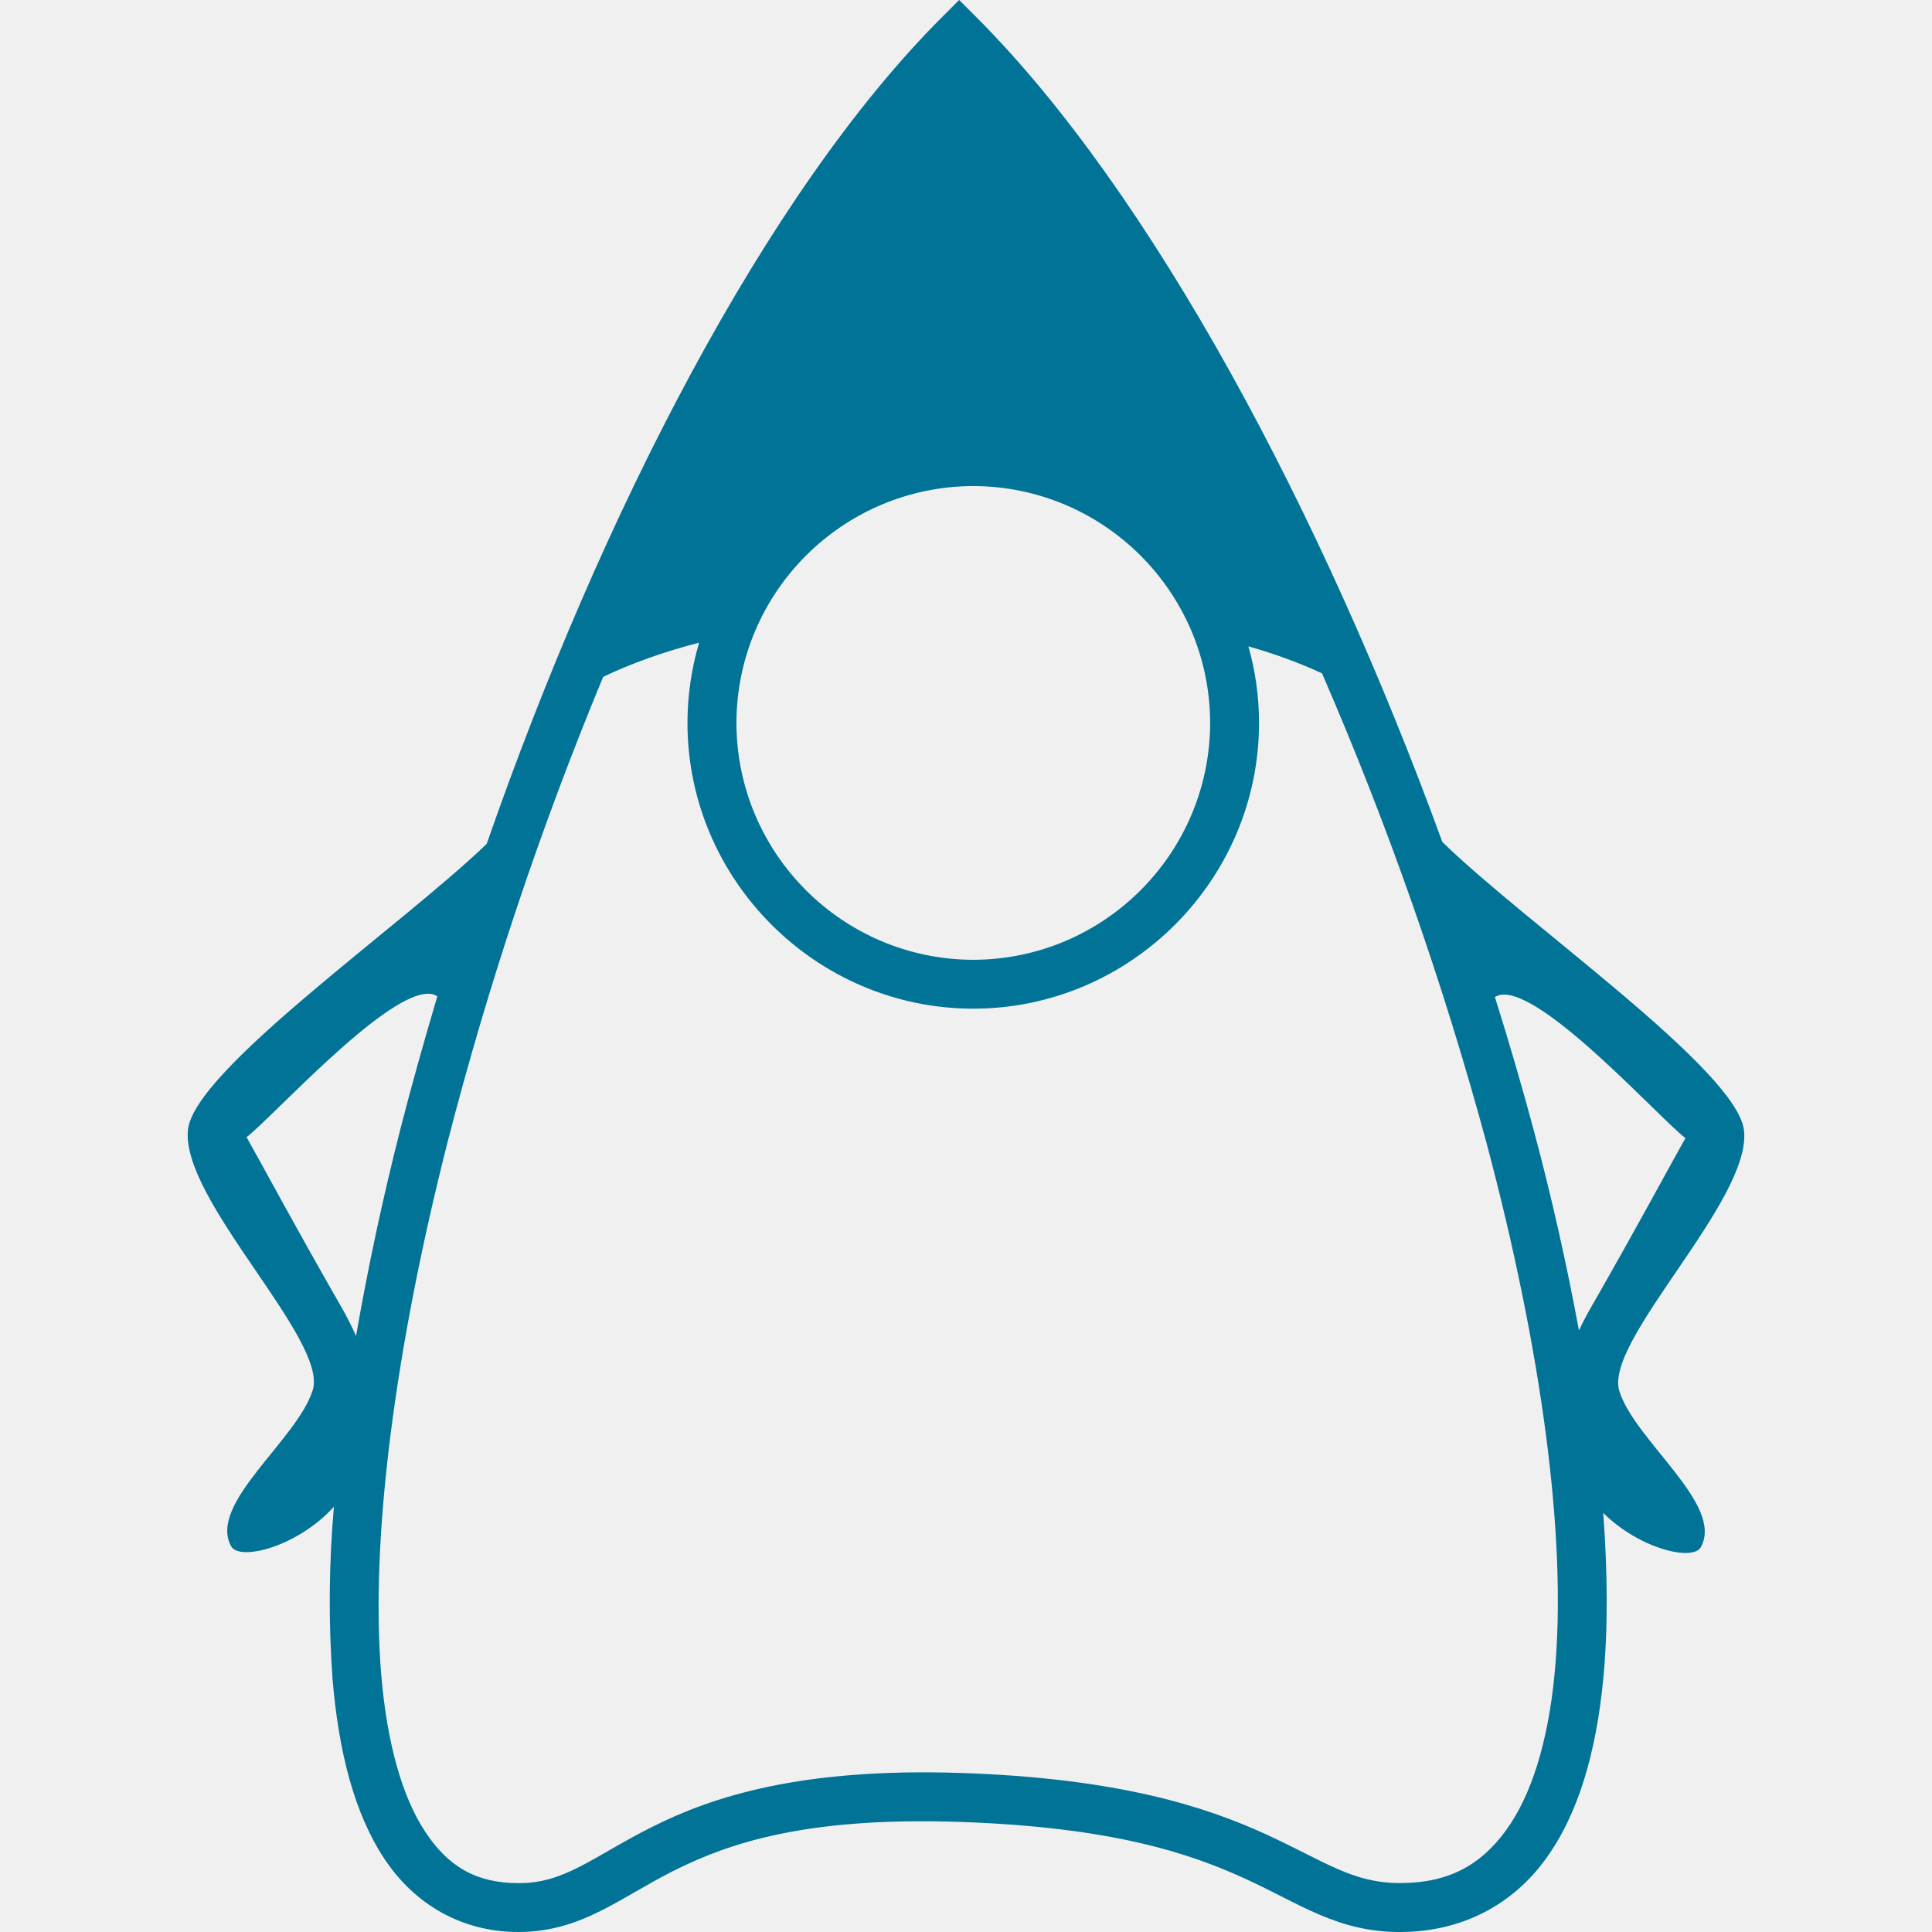
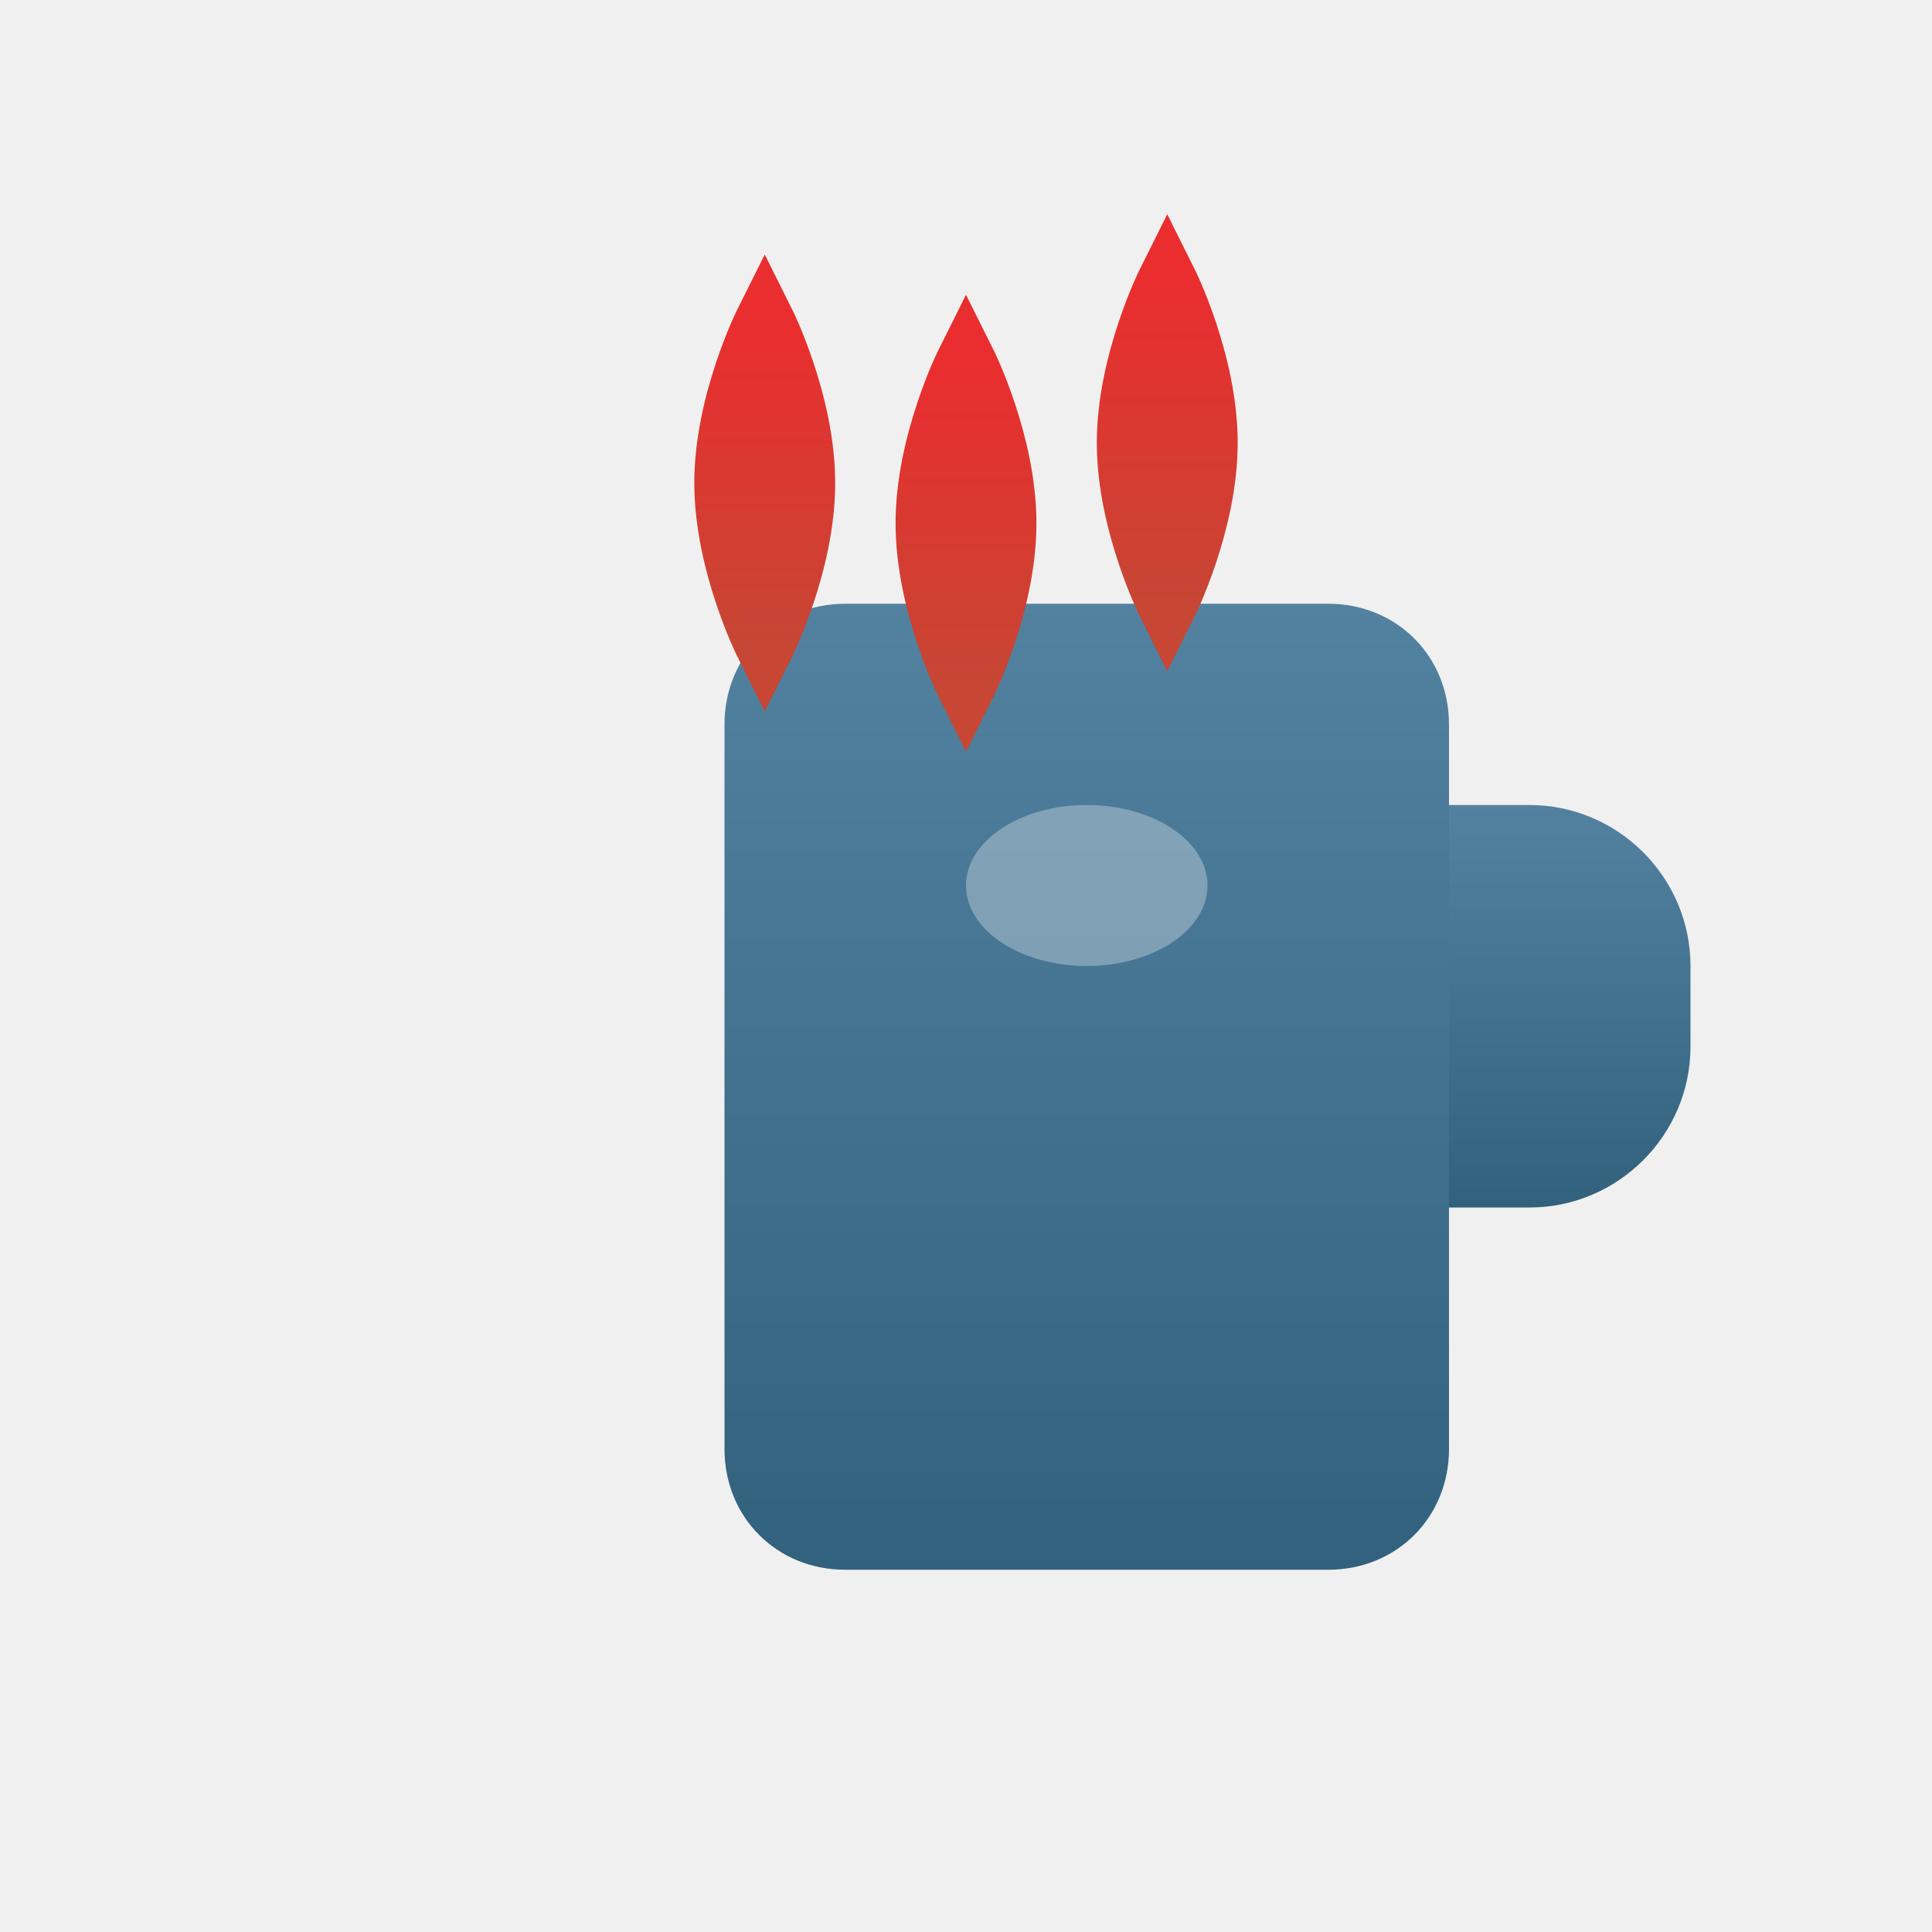
- <svg xmlns="http://www.w3.org/2000/svg" fill="#007396" role="img" viewBox="0 0 24 24">
-   <path d="M11.915 0 11.7.215C9.515 2.4 7.47 6.39 6.046 10.483c-1.064 1.024-3.633 2.81-3.711 3.551-.093.87 1.746 2.611 1.55 3.235-.198.625-1.304 1.408-1.014 1.939.1.188.823.011 1.277-.491a13.389 13.389 0 0 0-.017 2.14c.076.906.27 1.668.643 2.232.372.563.956.911 1.667.911.397 0 .727-.114 1.024-.264.298-.149.571-.33.91-.5.68-.34 1.634-.666 3.53-.604 1.903.062 2.872.39 3.559.704.687.314 1.15.664 1.925.664.767 0 1.395-.336 1.807-.9.412-.563.631-1.33.72-2.24.06-.623.055-1.32 0-2.066.454.45 1.117.604 1.213.424.29-.53-.816-1.314-1.013-1.937-.198-.624 1.642-2.366 1.549-3.236-.08-.748-2.707-2.568-3.748-3.586C16.428 6.374 14.308 2.394 12.13.215zm.175 6.038a2.95 2.95 0 0 1 2.943 2.942 2.95 2.95 0 0 1-2.943 2.943A2.95 2.95 0 0 1 9.148 8.98a2.95 2.95 0 0 1 2.942-2.942zM8.685 7.983a3.515 3.515 0 0 0-.145.997c0 1.951 1.6 3.55 3.55 3.55 1.95 0 3.55-1.598 3.55-3.55 0-.329-.046-.648-.132-.951.334.095.64.208.915.336a42.699 42.699 0 0 1 2.042 5.829c.678 2.545 1.01 4.92.846 6.607-.082.844-.29 1.51-.606 1.94-.315.431-.713.651-1.315.651-.593 0-.932-.27-1.673-.61-.741-.338-1.825-.694-3.792-.758-1.974-.064-3.073.293-3.821.669-.375.188-.659.373-.911.5s-.466.2-.752.2c-.53 0-.876-.209-1.16-.64-.285-.43-.474-1.101-.545-1.948-.141-1.693.176-4.069.823-6.614a43.155 43.155 0 0 1 1.934-5.783c.348-.167.749-.31 1.192-.425zm-3.382 4.362a.216.216 0 0 1 .13.031c-.166.56-.323 1.116-.463 1.665a33.849 33.849 0 0 0-.547 2.555 3.9 3.9 0 0 0-.2-.39c-.58-1.012-.914-1.642-1.16-2.08.315-.24 1.679-1.755 2.24-1.781zm13.394.01c.562.027 1.926 1.543 2.24 1.783-.246.438-.58 1.068-1.16 2.08a4.428 4.428 0 0 0-.163.309 32.354 32.354 0 0 0-.562-2.49 40.579 40.579 0 0 0-.482-1.652.216.216 0 0 1 .127-.03z" />
+ <svg xmlns="http://www.w3.org/2000/svg" viewBox="0 0 48 48">
+   <defs>
+     <linearGradient id="javaRed" x1="0%" y1="0%" x2="0%" y2="100%">
+       <stop offset="0%" style="stop-color:#ea2d2e" />
+       <stop offset="100%" style="stop-color:#c74634" />
+     </linearGradient>
+     <linearGradient id="javaBlue" x1="0%" y1="0%" x2="0%" y2="100%">
+       <stop offset="0%" style="stop-color:#5382a1" />
+       <stop offset="100%" style="stop-color:#32617d" />
+     </linearGradient>
+   </defs>
+   <path fill="url(#javaBlue)" d="M18 36c0 1.7 1.3 3 3 3h12c1.7 0 3-1.3 3-3V18c0-1.7-1.3-3-3-3H21c-1.7 0-3 1.3-3 3v18z" />
+   <path fill="url(#javaBlue)" d="M36 20h2c2.2 0 4 1.8 4 4v2c0 2.2-1.8 4-4 4h-2" />
+   <path fill="url(#javaRed)" stroke="url(#javaRed)" stroke-width="1.5" stroke-linecap="round" d="M23 13c0-2 1-4 1-4s1 2 1 4-1 4-1 4-1-2-1-4z" />
+   <path fill="url(#javaRed)" stroke="url(#javaRed)" stroke-width="1.5" stroke-linecap="round" d="M28 11c0-2 1-4 1-4s1 2 1 4-1 4-1 4-1-2-1-4z" />
+   <path fill="url(#javaRed)" stroke="url(#javaRed)" stroke-width="1.5" stroke-linecap="round" d="M18 12c0-2 1-4 1-4s1 2 1 4-1 4-1 4-1-2-1-4z" />
+   <ellipse cx="27" cy="22" rx="3" ry="2" fill="#fff" opacity="0.3" />
</svg>
